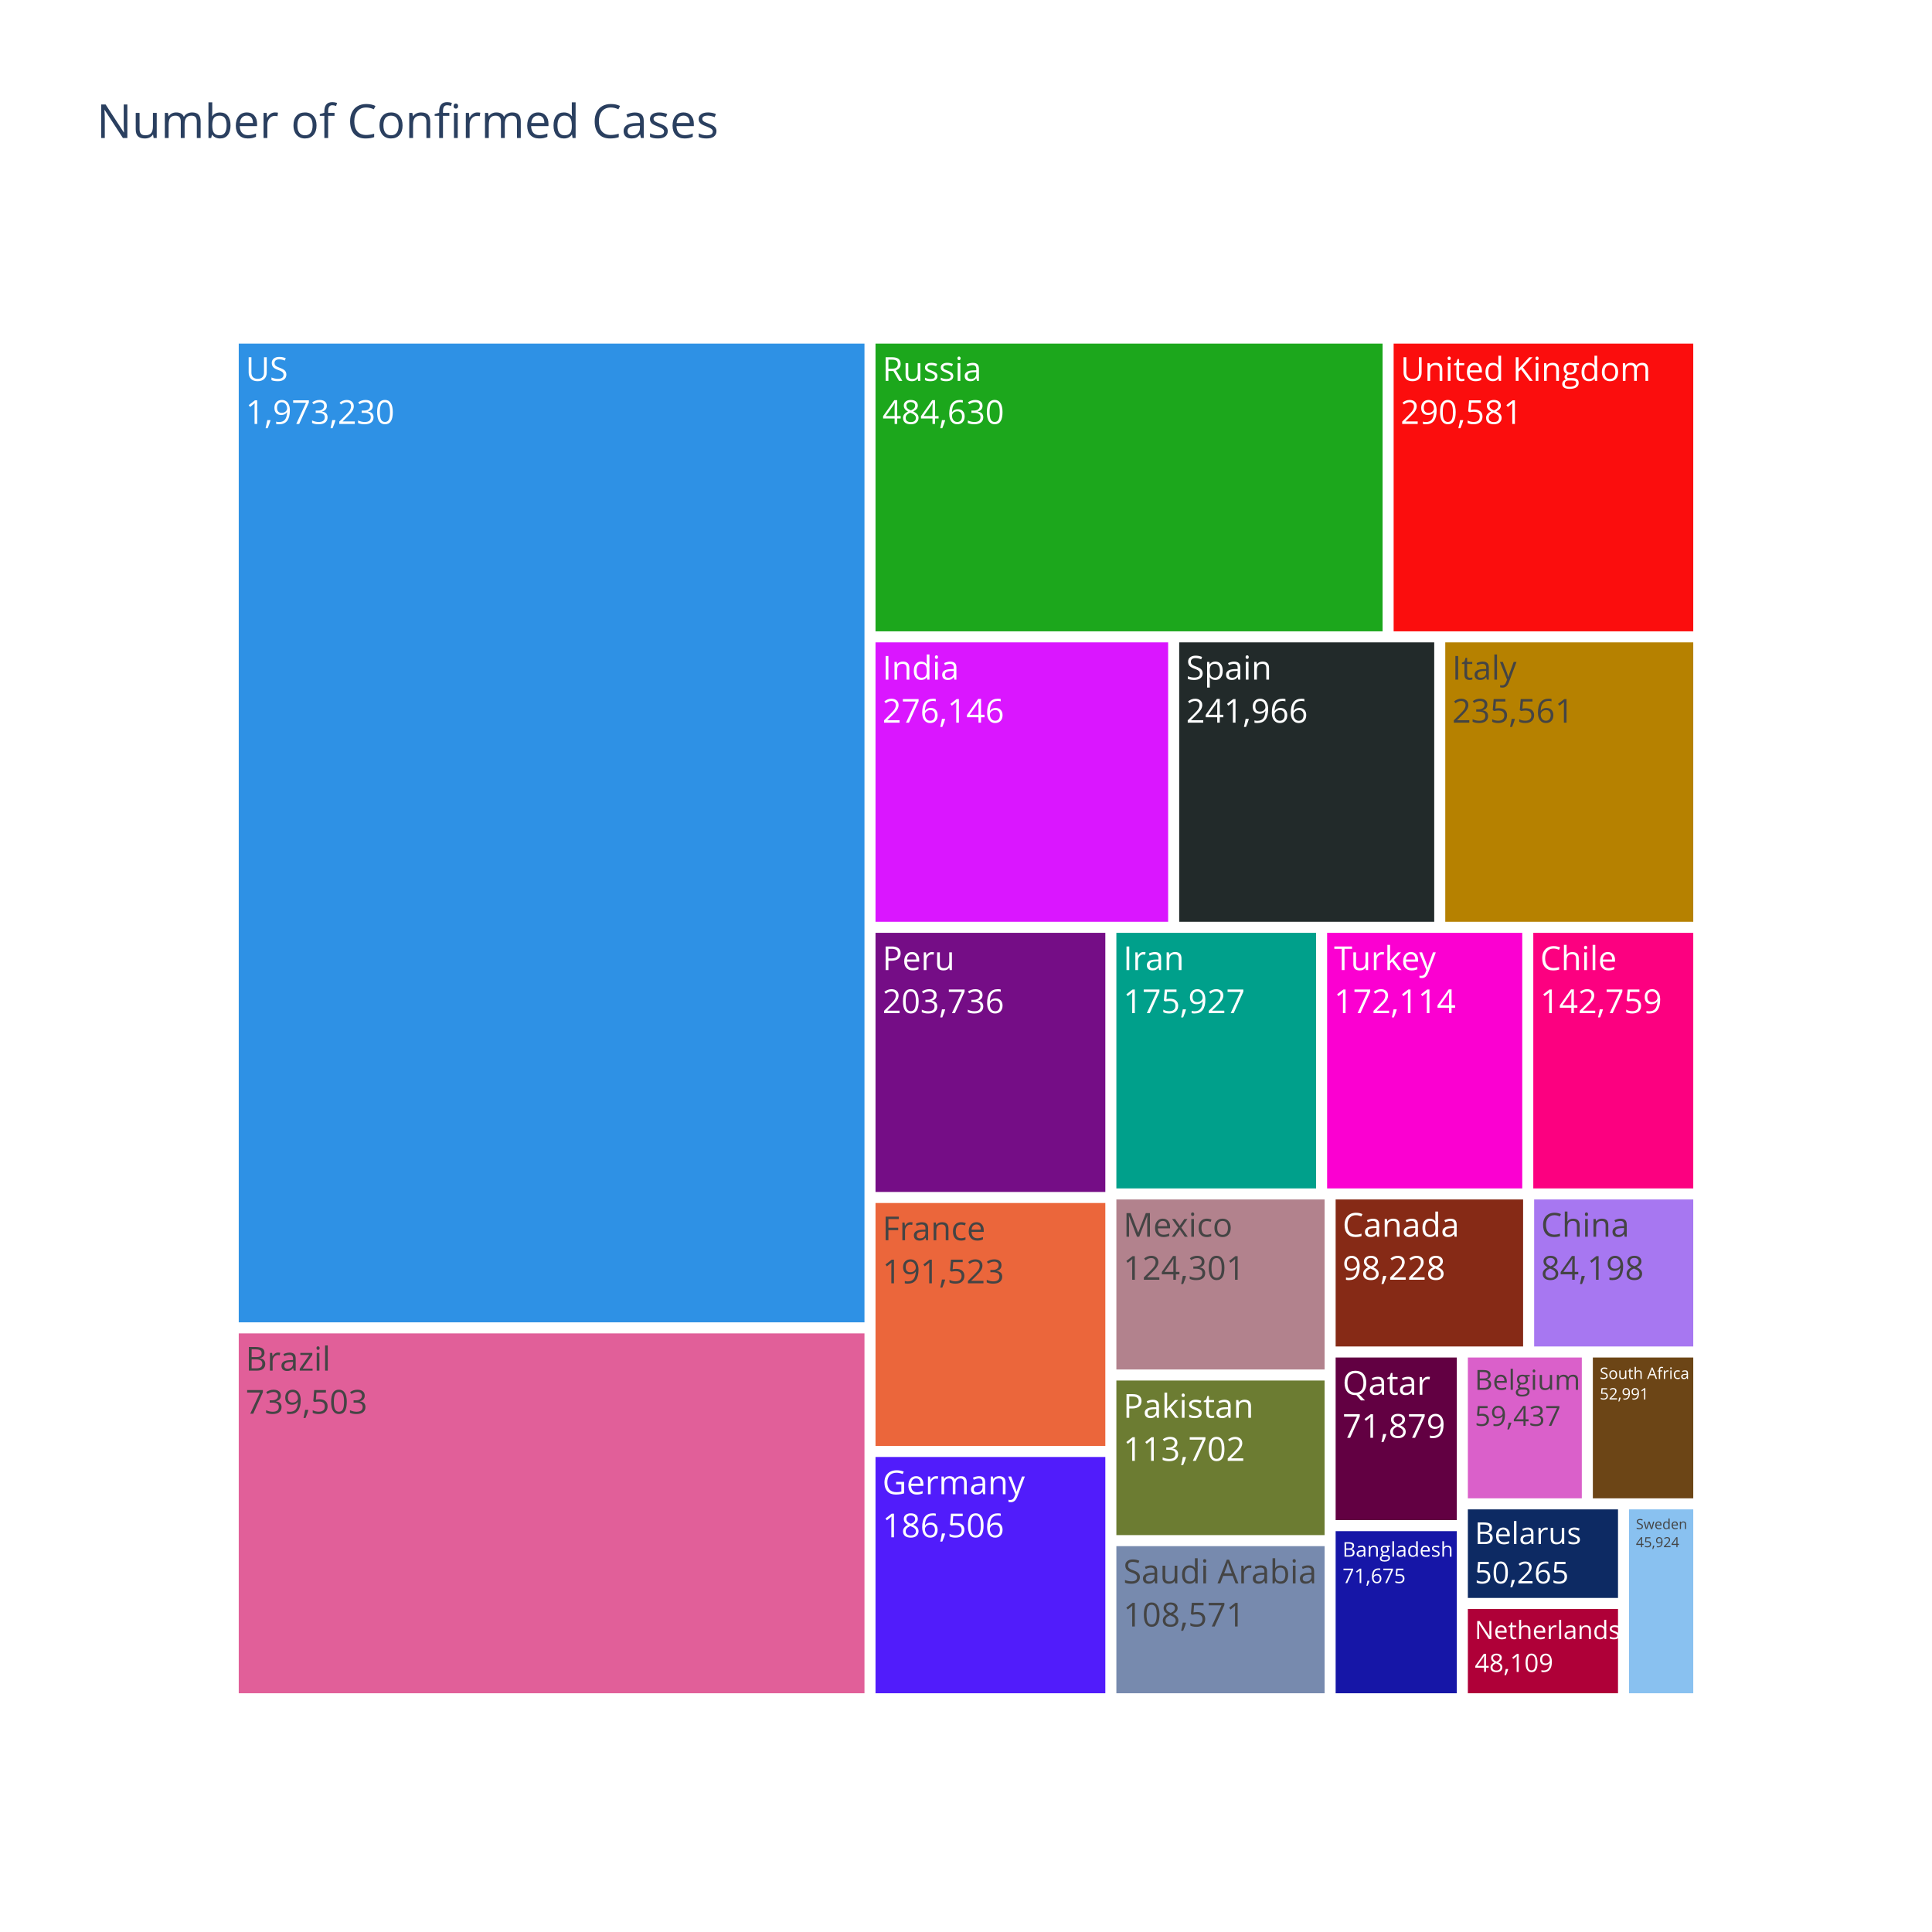
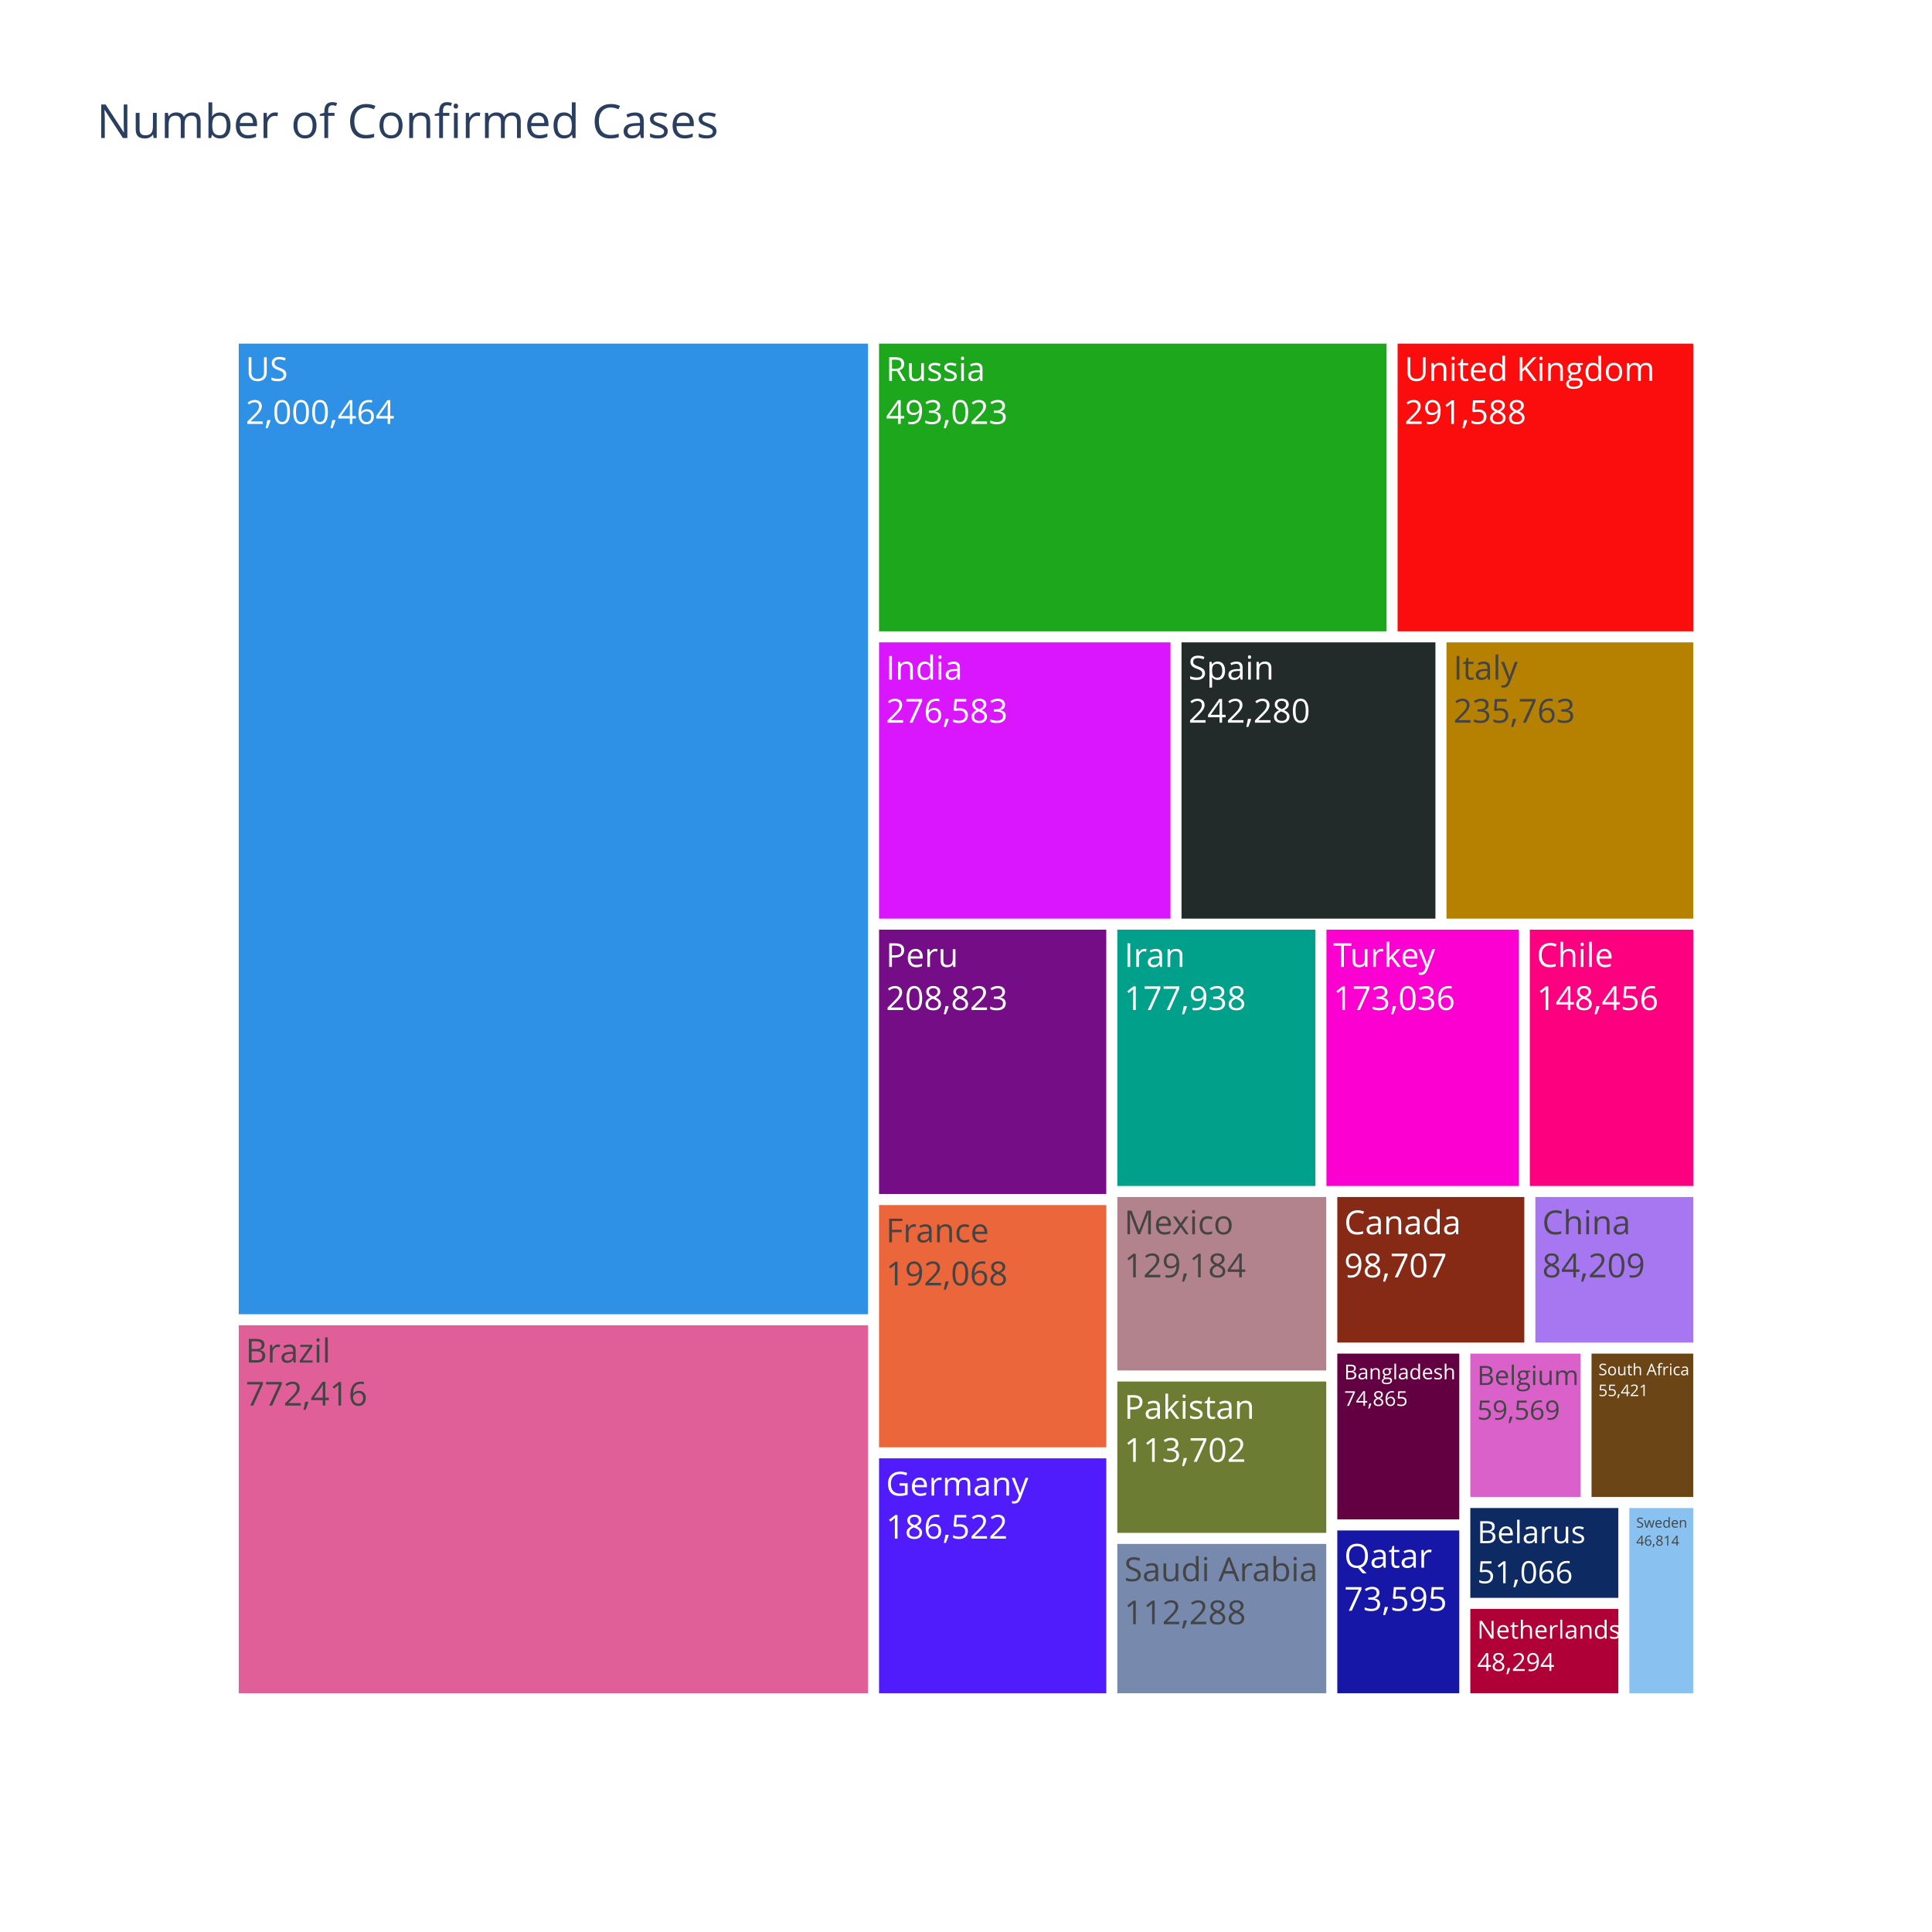
<svg xmlns="http://www.w3.org/2000/svg" class="main-svg" width="700" height="700" style="" viewBox="0 0 700 700">
  <rect x="0" y="0" width="700" height="700" style="fill: rgb(255, 255, 255); fill-opacity: 1;" />
-   <defs id="defs-eda459">
+   <defs id="defs-0e0b2b">
    <g class="clips" />
    <g class="gradients" />
  </defs>
  <g class="bglayer" />
  <g class="layer-below">
    <g class="imagelayer" />
    <g class="shapelayer" />
  </g>
  <g class="cartesianlayer" />
  <g class="polarlayer" />
  <g class="ternarylayer" />
  <g class="geolayer" />
  <g class="funnelarealayer" />
  <g class="pielayer" />
  <g class="treemaplayer">
    <g class="trace treemap" style="opacity: 1;">
      <g class="slice cursor-pointer">
        <path class="surface" d="M80,100L620,100L620,620L80,620Z" style="pointer-events: all; stroke-width: 0; fill: rgb(0, 0, 0); fill-opacity: 0; stroke: rgb(0, 0, 0); stroke-opacity: 0; opacity: 0;" />
        <g class="slicetext">
          <text data-notex="1" class="slicetext" text-anchor="start" x="0" y="0" style="font-family: 'Open Sans', verdana, arial, sans-serif; font-size: 12px; fill: rgb(42, 63, 95); fill-opacity: 1; white-space: pre;" transform="translate(86,114)"> </text>
        </g>
      </g>
      <g class="slice cursor-pointer">
-         <path class="surface" d="M86,124L313.715,124L313.715,479.606L86,479.606Z" style="pointer-events: all; stroke-width: 1; fill: rgb(46, 145, 229); fill-opacity: 1; stroke: rgb(255, 255, 255); stroke-opacity: 1; opacity: 1;" />
+         <path class="surface" d="M86,124L314.995,124L314.995,476.669L86,476.669Z" style="pointer-events: all; stroke-width: 1; fill: rgb(46, 145, 229); fill-opacity: 1; stroke: rgb(255, 255, 255); stroke-opacity: 1; opacity: 1;" />
        <g class="slicetext">
          <text data-notex="1" class="slicetext" text-anchor="start" x="0" y="0" style="font-family: 'Open Sans', verdana, arial, sans-serif; font-size: 12px; fill: rgb(255, 255, 255); fill-opacity: 1; white-space: pre;" transform="translate(89,138)">
            <tspan class="line" dy="0em" x="0" y="0">US</tspan>
-             <tspan class="line" dy="1.3em" x="0" y="0">1,973,230</tspan>
-           </text>
-         </g>
-       </g>
-       <g class="slice cursor-pointer">
-         <path class="surface" d="M86,482.606L313.715,482.606L313.715,614L86,614Z" style="pointer-events: all; stroke-width: 1; fill: rgb(225, 95, 153); fill-opacity: 1; stroke: rgb(255, 255, 255); stroke-opacity: 1; opacity: 1;" />
-         <g class="slicetext">
-           <text data-notex="1" class="slicetext" text-anchor="start" x="0" y="0" style="font-family: 'Open Sans', verdana, arial, sans-serif; font-size: 12px; fill: rgb(68, 68, 68); fill-opacity: 1; white-space: pre;" transform="translate(89,496.606)">
+             <tspan class="line" dy="1.3em" x="0" y="0">2,000,464</tspan>
+           </text>
+         </g>
+       </g>
+       <g class="slice cursor-pointer">
+         <path class="surface" d="M86,479.669L314.995,479.669L314.995,614L86,614Z" style="pointer-events: all; stroke-width: 1; fill: rgb(225, 95, 153); fill-opacity: 1; stroke: rgb(255, 255, 255); stroke-opacity: 1; opacity: 1;" />
+         <g class="slicetext">
+           <text data-notex="1" class="slicetext" text-anchor="start" x="0" y="0" style="font-family: 'Open Sans', verdana, arial, sans-serif; font-size: 12px; fill: rgb(68, 68, 68); fill-opacity: 1; white-space: pre;" transform="translate(89,493.6695)">
            <tspan class="line" dy="0em" x="0" y="0">Brazil</tspan>
-             <tspan class="line" dy="1.3em" x="0" y="0">739,503</tspan>
-           </text>
-         </g>
-       </g>
-       <g class="slice cursor-pointer">
-         <path class="surface" d="M316.715,124L501.441,124L501.441,229.244L316.715,229.244Z" style="pointer-events: all; stroke-width: 1; fill: rgb(28, 167, 28); fill-opacity: 1; stroke: rgb(255, 255, 255); stroke-opacity: 1; opacity: 1;" />
-         <g class="slicetext">
-           <text data-notex="1" class="slicetext" text-anchor="start" x="0" y="0" style="font-family: 'Open Sans', verdana, arial, sans-serif; font-size: 12px; fill: rgb(255, 255, 255); fill-opacity: 1; white-space: pre;" transform="translate(319.7151,138)">
+             <tspan class="line" dy="1.3em" x="0" y="0">772,416</tspan>
+           </text>
+         </g>
+       </g>
+       <g class="slice cursor-pointer">
+         <path class="surface" d="M317.995,124L502.88,124L502.88,229.236L317.995,229.236Z" style="pointer-events: all; stroke-width: 1; fill: rgb(28, 167, 28); fill-opacity: 1; stroke: rgb(255, 255, 255); stroke-opacity: 1; opacity: 1;" />
+         <g class="slicetext">
+           <text data-notex="1" class="slicetext" text-anchor="start" x="0" y="0" style="font-family: 'Open Sans', verdana, arial, sans-serif; font-size: 12px; fill: rgb(255, 255, 255); fill-opacity: 1; white-space: pre;" transform="translate(320.9954,138)">
            <tspan class="line" dy="0em" x="0" y="0">Russia</tspan>
-             <tspan class="line" dy="1.3em" x="0" y="0">484,630</tspan>
-           </text>
-         </g>
-       </g>
-       <g class="slice cursor-pointer">
-         <path class="surface" d="M504.441,124L614,124L614,229.244L504.441,229.244Z" style="pointer-events: all; stroke-width: 1; fill: rgb(251, 13, 13); fill-opacity: 1; stroke: rgb(255, 255, 255); stroke-opacity: 1; opacity: 1;" />
-         <g class="slicetext">
-           <text data-notex="1" class="slicetext" text-anchor="start" x="0" y="0" style="font-family: 'Open Sans', verdana, arial, sans-serif; font-size: 12px; fill: rgb(255, 255, 255); fill-opacity: 1; white-space: pre;" transform="translate(507.4409,138)">
+             <tspan class="line" dy="1.3em" x="0" y="0">493,023</tspan>
+           </text>
+         </g>
+       </g>
+       <g class="slice cursor-pointer">
+         <path class="surface" d="M505.88,124L614,124L614,229.236L505.88,229.236Z" style="pointer-events: all; stroke-width: 1; fill: rgb(251, 13, 13); fill-opacity: 1; stroke: rgb(255, 255, 255); stroke-opacity: 1; opacity: 1;" />
+         <g class="slicetext">
+           <text data-notex="1" class="slicetext" text-anchor="start" x="0" y="0" style="font-family: 'Open Sans', verdana, arial, sans-serif; font-size: 12px; fill: rgb(255, 255, 255); fill-opacity: 1; white-space: pre;" transform="translate(508.8798,138)">
            <tspan class="line" dy="0em" x="0" y="0">United Kingdom</tspan>
-             <tspan class="line" dy="1.3em" x="0" y="0">290,581</tspan>
-           </text>
-         </g>
-       </g>
-       <g class="slice cursor-pointer">
-         <path class="surface" d="M316.715,232.244L423.74,232.244L423.74,334.48L316.715,334.48Z" style="pointer-events: all; stroke-width: 1; fill: rgb(218, 22, 255); fill-opacity: 1; stroke: rgb(255, 255, 255); stroke-opacity: 1; opacity: 1;" />
-         <g class="slicetext">
-           <text data-notex="1" class="slicetext" text-anchor="start" x="0" y="0" style="font-family: 'Open Sans', verdana, arial, sans-serif; font-size: 12px; fill: rgb(255, 255, 255); fill-opacity: 1; white-space: pre;" transform="translate(319.7151,246.2437)">
+             <tspan class="line" dy="1.3em" x="0" y="0">291,588</tspan>
+           </text>
+         </g>
+       </g>
+       <g class="slice cursor-pointer">
+         <path class="surface" d="M317.995,232.236L424.586,232.236L424.586,333.336L317.995,333.336Z" style="pointer-events: all; stroke-width: 1; fill: rgb(218, 22, 255); fill-opacity: 1; stroke: rgb(255, 255, 255); stroke-opacity: 1; opacity: 1;" />
+         <g class="slicetext">
+           <text data-notex="1" class="slicetext" text-anchor="start" x="0" y="0" style="font-family: 'Open Sans', verdana, arial, sans-serif; font-size: 12px; fill: rgb(255, 255, 255); fill-opacity: 1; white-space: pre;" transform="translate(320.9954,246.236)">
            <tspan class="line" dy="0em" x="0" y="0">India</tspan>
-             <tspan class="line" dy="1.3em" x="0" y="0">276,146</tspan>
-           </text>
-         </g>
-       </g>
-       <g class="slice cursor-pointer">
-         <path class="surface" d="M426.74,232.244L520.146,232.244L520.146,334.48L426.74,334.48Z" style="pointer-events: all; stroke-width: 1; fill: rgb(34, 42, 42); fill-opacity: 1; stroke: rgb(255, 255, 255); stroke-opacity: 1; opacity: 1;" />
-         <g class="slicetext">
-           <text data-notex="1" class="slicetext" text-anchor="start" x="0" y="0" style="font-family: 'Open Sans', verdana, arial, sans-serif; font-size: 12px; fill: rgb(255, 255, 255); fill-opacity: 1; white-space: pre;" transform="translate(429.7396,246.2437)">
+             <tspan class="line" dy="1.3em" x="0" y="0">276,583</tspan>
+           </text>
+         </g>
+       </g>
+       <g class="slice cursor-pointer">
+         <path class="surface" d="M427.586,232.236L520.584,232.236L520.584,333.336L427.586,333.336Z" style="pointer-events: all; stroke-width: 1; fill: rgb(34, 42, 42); fill-opacity: 1; stroke: rgb(255, 255, 255); stroke-opacity: 1; opacity: 1;" />
+         <g class="slicetext">
+           <text data-notex="1" class="slicetext" text-anchor="start" x="0" y="0" style="font-family: 'Open Sans', verdana, arial, sans-serif; font-size: 12px; fill: rgb(255, 255, 255); fill-opacity: 1; white-space: pre;" transform="translate(430.5856,246.236)">
            <tspan class="line" dy="0em" x="0" y="0">Spain</tspan>
-             <tspan class="line" dy="1.3em" x="0" y="0">241,966</tspan>
-           </text>
-         </g>
-       </g>
-       <g class="slice cursor-pointer">
-         <path class="surface" d="M523.146,232.244L614,232.244L614,334.48L523.146,334.48Z" style="pointer-events: all; stroke-width: 1; fill: rgb(182, 129, 0); fill-opacity: 1; stroke: rgb(255, 255, 255); stroke-opacity: 1; opacity: 1;" />
-         <g class="slicetext">
-           <text data-notex="1" class="slicetext" text-anchor="start" x="0" y="0" style="font-family: 'Open Sans', verdana, arial, sans-serif; font-size: 12px; fill: rgb(68, 68, 68); fill-opacity: 1; white-space: pre;" transform="translate(526.1458,246.2437)">
+             <tspan class="line" dy="1.3em" x="0" y="0">242,280</tspan>
+           </text>
+         </g>
+       </g>
+       <g class="slice cursor-pointer">
+         <path class="surface" d="M523.584,232.236L614,232.236L614,333.336L523.584,333.336Z" style="pointer-events: all; stroke-width: 1; fill: rgb(182, 129, 0); fill-opacity: 1; stroke: rgb(255, 255, 255); stroke-opacity: 1; opacity: 1;" />
+         <g class="slicetext">
+           <text data-notex="1" class="slicetext" text-anchor="start" x="0" y="0" style="font-family: 'Open Sans', verdana, arial, sans-serif; font-size: 12px; fill: rgb(68, 68, 68); fill-opacity: 1; white-space: pre;" transform="translate(526.5839,246.236)">
            <tspan class="line" dy="0em" x="0" y="0">Italy</tspan>
-             <tspan class="line" dy="1.3em" x="0" y="0">235,561</tspan>
-           </text>
-         </g>
-       </g>
-       <g class="slice cursor-pointer">
-         <path class="surface" d="M316.715,337.48L400.982,337.48L400.982,432.369L316.715,432.369Z" style="pointer-events: all; stroke-width: 1; fill: rgb(117, 13, 134); fill-opacity: 1; stroke: rgb(255, 255, 255); stroke-opacity: 1; opacity: 1;" />
-         <g class="slicetext">
-           <text data-notex="1" class="slicetext" text-anchor="start" x="0" y="0" style="font-family: 'Open Sans', verdana, arial, sans-serif; font-size: 12px; fill: rgb(255, 255, 255); fill-opacity: 1; white-space: pre;" transform="translate(319.7151,351.4799)">
+             <tspan class="line" dy="1.3em" x="0" y="0">235,763</tspan>
+           </text>
+         </g>
+       </g>
+       <g class="slice cursor-pointer">
+         <path class="surface" d="M317.995,336.336L401.323,336.336L401.323,433.111L317.995,433.111Z" style="pointer-events: all; stroke-width: 1; fill: rgb(117, 13, 134); fill-opacity: 1; stroke: rgb(255, 255, 255); stroke-opacity: 1; opacity: 1;" />
+         <g class="slicetext">
+           <text data-notex="1" class="slicetext" text-anchor="start" x="0" y="0" style="font-family: 'Open Sans', verdana, arial, sans-serif; font-size: 12px; fill: rgb(255, 255, 255); fill-opacity: 1; white-space: pre;" transform="translate(320.9954,350.3356)">
            <tspan class="line" dy="0em" x="0" y="0">Peru</tspan>
-             <tspan class="line" dy="1.3em" x="0" y="0">203,736</tspan>
-           </text>
-         </g>
-       </g>
-       <g class="slice cursor-pointer">
-         <path class="surface" d="M316.715,435.369L400.982,435.369L400.982,524.39L316.715,524.39Z" style="pointer-events: all; stroke-width: 1; fill: rgb(235, 102, 59); fill-opacity: 1; stroke: rgb(255, 255, 255); stroke-opacity: 1; opacity: 1;" />
-         <g class="slicetext">
-           <text data-notex="1" class="slicetext" text-anchor="start" x="0" y="0" style="font-family: 'Open Sans', verdana, arial, sans-serif; font-size: 12px; fill: rgb(68, 68, 68); fill-opacity: 1; white-space: pre;" transform="translate(319.7151,449.3688)">
+             <tspan class="line" dy="1.3em" x="0" y="0">208,823</tspan>
+           </text>
+         </g>
+       </g>
+       <g class="slice cursor-pointer">
+         <path class="surface" d="M317.995,436.111L401.323,436.111L401.323,524.88L317.995,524.88Z" style="pointer-events: all; stroke-width: 1; fill: rgb(235, 102, 59); fill-opacity: 1; stroke: rgb(255, 255, 255); stroke-opacity: 1; opacity: 1;" />
+         <g class="slicetext">
+           <text data-notex="1" class="slicetext" text-anchor="start" x="0" y="0" style="font-family: 'Open Sans', verdana, arial, sans-serif; font-size: 12px; fill: rgb(68, 68, 68); fill-opacity: 1; white-space: pre;" transform="translate(320.9954,450.1107)">
            <tspan class="line" dy="0em" x="0" y="0">France</tspan>
-             <tspan class="line" dy="1.3em" x="0" y="0">191,523</tspan>
-           </text>
-         </g>
-       </g>
-       <g class="slice cursor-pointer">
-         <path class="surface" d="M316.715,527.39L400.982,527.39L400.982,614L316.715,614Z" style="pointer-events: all; stroke-width: 1; fill: rgb(81, 28, 251); fill-opacity: 1; stroke: rgb(255, 255, 255); stroke-opacity: 1; opacity: 1;" />
-         <g class="slicetext">
-           <text data-notex="1" class="slicetext" text-anchor="start" x="0" y="0" style="font-family: 'Open Sans', verdana, arial, sans-serif; font-size: 12px; fill: rgb(255, 255, 255); fill-opacity: 1; white-space: pre;" transform="translate(319.7151,541.3896)">
+             <tspan class="line" dy="1.3em" x="0" y="0">192,068</tspan>
+           </text>
+         </g>
+       </g>
+       <g class="slice cursor-pointer">
+         <path class="surface" d="M317.995,527.88L401.323,527.88L401.323,614L317.995,614Z" style="pointer-events: all; stroke-width: 1; fill: rgb(81, 28, 251); fill-opacity: 1; stroke: rgb(255, 255, 255); stroke-opacity: 1; opacity: 1;" />
+         <g class="slicetext">
+           <text data-notex="1" class="slicetext" text-anchor="start" x="0" y="0" style="font-family: 'Open Sans', verdana, arial, sans-serif; font-size: 12px; fill: rgb(255, 255, 255); fill-opacity: 1; white-space: pre;" transform="translate(320.9954,541.8803)">
            <tspan class="line" dy="0em" x="0" y="0">Germany</tspan>
-             <tspan class="line" dy="1.3em" x="0" y="0">186,506</tspan>
-           </text>
-         </g>
-       </g>
-       <g class="slice cursor-pointer">
-         <path class="surface" d="M403.982,337.48L477.338,337.48L477.338,431.086L403.982,431.086Z" style="pointer-events: all; stroke-width: 1; fill: rgb(0, 160, 139); fill-opacity: 1; stroke: rgb(255, 255, 255); stroke-opacity: 1; opacity: 1;" />
-         <g class="slicetext">
-           <text data-notex="1" class="slicetext" text-anchor="start" x="0" y="0" style="font-family: 'Open Sans', verdana, arial, sans-serif; font-size: 12px; fill: rgb(255, 255, 255); fill-opacity: 1; white-space: pre;" transform="translate(406.9822,351.4799)">
+             <tspan class="line" dy="1.3em" x="0" y="0">186,522</tspan>
+           </text>
+         </g>
+       </g>
+       <g class="slice cursor-pointer">
+         <path class="surface" d="M404.323,336.336L477.096,336.336L477.096,430.197L404.323,430.197Z" style="pointer-events: all; stroke-width: 1; fill: rgb(0, 160, 139); fill-opacity: 1; stroke: rgb(255, 255, 255); stroke-opacity: 1; opacity: 1;" />
+         <g class="slicetext">
+           <text data-notex="1" class="slicetext" text-anchor="start" x="0" y="0" style="font-family: 'Open Sans', verdana, arial, sans-serif; font-size: 12px; fill: rgb(255, 255, 255); fill-opacity: 1; white-space: pre;" transform="translate(407.3234,350.3356)">
            <tspan class="line" dy="0em" x="0" y="0">Iran</tspan>
-             <tspan class="line" dy="1.3em" x="0" y="0">175,927</tspan>
-           </text>
-         </g>
-       </g>
-       <g class="slice cursor-pointer">
-         <path class="surface" d="M480.338,337.48L552.04,337.48L552.04,431.086L480.338,431.086Z" style="pointer-events: all; stroke-width: 1; fill: rgb(251, 0, 209); fill-opacity: 1; stroke: rgb(255, 255, 255); stroke-opacity: 1; opacity: 1;" />
-         <g class="slicetext">
-           <text data-notex="1" class="slicetext" text-anchor="start" x="0" y="0" style="font-family: 'Open Sans', verdana, arial, sans-serif; font-size: 12px; fill: rgb(255, 255, 255); fill-opacity: 1; white-space: pre;" transform="translate(483.3383,351.4799)">
+             <tspan class="line" dy="1.3em" x="0" y="0">177,938</tspan>
+           </text>
+         </g>
+       </g>
+       <g class="slice cursor-pointer">
+         <path class="surface" d="M480.096,336.336L550.782,336.336L550.782,430.197L480.096,430.197Z" style="pointer-events: all; stroke-width: 1; fill: rgb(251, 0, 209); fill-opacity: 1; stroke: rgb(255, 255, 255); stroke-opacity: 1; opacity: 1;" />
+         <g class="slicetext">
+           <text data-notex="1" class="slicetext" text-anchor="start" x="0" y="0" style="font-family: 'Open Sans', verdana, arial, sans-serif; font-size: 12px; fill: rgb(255, 255, 255); fill-opacity: 1; white-space: pre;" transform="translate(483.0963,350.3356)">
            <tspan class="line" dy="0em" x="0" y="0">Turkey</tspan>
-             <tspan class="line" dy="1.3em" x="0" y="0">172,114</tspan>
-           </text>
-         </g>
-       </g>
-       <g class="slice cursor-pointer">
-         <path class="surface" d="M555.04,337.48L614,337.48L614,431.086L555.04,431.086Z" style="pointer-events: all; stroke-width: 1; fill: rgb(252, 0, 128); fill-opacity: 1; stroke: rgb(255, 255, 255); stroke-opacity: 1; opacity: 1;" />
-         <g class="slicetext">
-           <text data-notex="1" class="slicetext" text-anchor="start" x="0" y="0" style="font-family: 'Open Sans', verdana, arial, sans-serif; font-size: 12px; fill: rgb(255, 255, 255); fill-opacity: 1; white-space: pre;" transform="translate(558.0395,351.4799)">
+             <tspan class="line" dy="1.3em" x="0" y="0">173,036</tspan>
+           </text>
+         </g>
+       </g>
+       <g class="slice cursor-pointer">
+         <path class="surface" d="M553.782,336.336L614,336.336L614,430.197L553.782,430.197Z" style="pointer-events: all; stroke-width: 1; fill: rgb(252, 0, 128); fill-opacity: 1; stroke: rgb(255, 255, 255); stroke-opacity: 1; opacity: 1;" />
+         <g class="slicetext">
+           <text data-notex="1" class="slicetext" text-anchor="start" x="0" y="0" style="font-family: 'Open Sans', verdana, arial, sans-serif; font-size: 12px; fill: rgb(255, 255, 255); fill-opacity: 1; white-space: pre;" transform="translate(556.7817,350.3356)">
            <tspan class="line" dy="0em" x="0" y="0">Chile</tspan>
-             <tspan class="line" dy="1.3em" x="0" y="0">142,759</tspan>
-           </text>
-         </g>
-       </g>
-       <g class="slice cursor-pointer">
-         <path class="surface" d="M403.982,434.086L480.427,434.086L480.427,496.689L403.982,496.689Z" style="pointer-events: all; stroke-width: 1; fill: rgb(178, 130, 141); fill-opacity: 1; stroke: rgb(255, 255, 255); stroke-opacity: 1; opacity: 1;" />
-         <g class="slicetext">
-           <text data-notex="1" class="slicetext" text-anchor="start" x="0" y="0" style="font-family: 'Open Sans', verdana, arial, sans-serif; font-size: 12px; fill: rgb(68, 68, 68); fill-opacity: 1; white-space: pre;" transform="translate(406.9822,448.0861)">
+             <tspan class="line" dy="1.3em" x="0" y="0">148,456</tspan>
+           </text>
+         </g>
+       </g>
+       <g class="slice cursor-pointer">
+         <path class="surface" d="M404.323,433.197L481.028,433.197L481.028,497.05L404.323,497.05Z" style="pointer-events: all; stroke-width: 1; fill: rgb(178, 130, 141); fill-opacity: 1; stroke: rgb(255, 255, 255); stroke-opacity: 1; opacity: 1;" />
+         <g class="slicetext">
+           <text data-notex="1" class="slicetext" text-anchor="start" x="0" y="0" style="font-family: 'Open Sans', verdana, arial, sans-serif; font-size: 12px; fill: rgb(68, 68, 68); fill-opacity: 1; white-space: pre;" transform="translate(407.3234,447.1969)">
            <tspan class="line" dy="0em" x="0" y="0">Mexico</tspan>
-             <tspan class="line" dy="1.3em" x="0" y="0">124,301</tspan>
-           </text>
-         </g>
-       </g>
-       <g class="slice cursor-pointer">
-         <path class="surface" d="M403.982,499.689L480.427,499.689L480.427,556.699L403.982,556.699Z" style="pointer-events: all; stroke-width: 1; fill: rgb(108, 124, 50); fill-opacity: 1; stroke: rgb(255, 255, 255); stroke-opacity: 1; opacity: 1;" />
-         <g class="slicetext">
-           <text data-notex="1" class="slicetext" text-anchor="start" x="0" y="0" style="font-family: 'Open Sans', verdana, arial, sans-serif; font-size: 12px; fill: rgb(255, 255, 255); fill-opacity: 1; white-space: pre;" transform="translate(406.9822,513.6893)">
+             <tspan class="line" dy="1.3em" x="0" y="0">129,184</tspan>
+           </text>
+         </g>
+       </g>
+       <g class="slice cursor-pointer">
+         <path class="surface" d="M404.323,500.05L481.028,500.05L481.028,555.891L404.323,555.891Z" style="pointer-events: all; stroke-width: 1; fill: rgb(108, 124, 50); fill-opacity: 1; stroke: rgb(255, 255, 255); stroke-opacity: 1; opacity: 1;" />
+         <g class="slicetext">
+           <text data-notex="1" class="slicetext" text-anchor="start" x="0" y="0" style="font-family: 'Open Sans', verdana, arial, sans-serif; font-size: 12px; fill: rgb(255, 255, 255); fill-opacity: 1; white-space: pre;" transform="translate(407.3234,514.0498)">
            <tspan class="line" dy="0em" x="0" y="0">Pakistan</tspan>
            <tspan class="line" dy="1.3em" x="0" y="0">113,702</tspan>
          </text>
        </g>
      </g>
      <g class="slice cursor-pointer">
-         <path class="surface" d="M403.982,559.699L480.427,559.699L480.427,614L403.982,614Z" style="pointer-events: all; stroke-width: 1; fill: rgb(119, 138, 174); fill-opacity: 1; stroke: rgb(255, 255, 255); stroke-opacity: 1; opacity: 1;" />
-         <g class="slicetext">
-           <text data-notex="1" class="slicetext" text-anchor="start" x="0" y="0" style="font-family: 'Open Sans', verdana, arial, sans-serif; font-size: 12px; fill: rgb(68, 68, 68); fill-opacity: 1; white-space: pre;" transform="translate(406.9822,573.6987)">
+         <path class="surface" d="M404.323,558.891L481.028,558.891L481.028,614L404.323,614Z" style="pointer-events: all; stroke-width: 1; fill: rgb(119, 138, 174); fill-opacity: 1; stroke: rgb(255, 255, 255); stroke-opacity: 1; opacity: 1;" />
+         <g class="slicetext">
+           <text data-notex="1" class="slicetext" text-anchor="start" x="0" y="0" style="font-family: 'Open Sans', verdana, arial, sans-serif; font-size: 12px; fill: rgb(68, 68, 68); fill-opacity: 1; white-space: pre;" transform="translate(407.3234,572.8908)">
            <tspan class="line" dy="0em" x="0" y="0">Saudi Arabia</tspan>
-             <tspan class="line" dy="1.3em" x="0" y="0">108,571</tspan>
-           </text>
-         </g>
-       </g>
-       <g class="slice cursor-pointer">
-         <path class="surface" d="M483.427,434.086L552.35,434.086L552.35,488.35L483.427,488.35Z" style="pointer-events: all; stroke-width: 1; fill: rgb(134, 42, 22); fill-opacity: 1; stroke: rgb(255, 255, 255); stroke-opacity: 1; opacity: 1;" />
-         <g class="slicetext">
-           <text data-notex="1" class="slicetext" text-anchor="start" x="0" y="0" style="font-family: 'Open Sans', verdana, arial, sans-serif; font-size: 12px; fill: rgb(255, 255, 255); fill-opacity: 1; white-space: pre;" transform="translate(486.427,448.0861)">
+             <tspan class="line" dy="1.3em" x="0" y="0">112,288</tspan>
+           </text>
+         </g>
+       </g>
+       <g class="slice cursor-pointer">
+         <path class="surface" d="M484.028,433.197L552.784,433.197L552.784,486.937L484.028,486.937Z" style="pointer-events: all; stroke-width: 1; fill: rgb(134, 42, 22); fill-opacity: 1; stroke: rgb(255, 255, 255); stroke-opacity: 1; opacity: 1;" />
+         <g class="slicetext">
+           <text data-notex="1" class="slicetext" text-anchor="start" x="0" y="0" style="font-family: 'Open Sans', verdana, arial, sans-serif; font-size: 12px; fill: rgb(255, 255, 255); fill-opacity: 1; white-space: pre;" transform="translate(487.028,447.1969)">
            <tspan class="line" dy="0em" x="0" y="0">Canada</tspan>
-             <tspan class="line" dy="1.3em" x="0" y="0">98,228</tspan>
-           </text>
-         </g>
-       </g>
-       <g class="slice cursor-pointer">
-         <path class="surface" d="M555.35,434.086L614,434.086L614,488.35L555.35,488.35Z" style="pointer-events: all; stroke-width: 1; fill: rgb(167, 119, 241); fill-opacity: 1; stroke: rgb(255, 255, 255); stroke-opacity: 1; opacity: 1;" />
-         <g class="slicetext">
-           <text data-notex="1" class="slicetext" text-anchor="start" x="0" y="0" style="font-family: 'Open Sans', verdana, arial, sans-serif; font-size: 12px; fill: rgb(68, 68, 68); fill-opacity: 1; white-space: pre;" transform="translate(558.3499,448.0861)">
+             <tspan class="line" dy="1.3em" x="0" y="0">98,707</tspan>
+           </text>
+         </g>
+       </g>
+       <g class="slice cursor-pointer">
+         <path class="surface" d="M555.784,433.197L614,433.197L614,486.937L555.784,486.937Z" style="pointer-events: all; stroke-width: 1; fill: rgb(167, 119, 241); fill-opacity: 1; stroke: rgb(255, 255, 255); stroke-opacity: 1; opacity: 1;" />
+         <g class="slicetext">
+           <text data-notex="1" class="slicetext" text-anchor="start" x="0" y="0" style="font-family: 'Open Sans', verdana, arial, sans-serif; font-size: 12px; fill: rgb(68, 68, 68); fill-opacity: 1; white-space: pre;" transform="translate(558.7837,447.1969)">
            <tspan class="line" dy="0em" x="0" y="0">China</tspan>
-             <tspan class="line" dy="1.3em" x="0" y="0">84,198</tspan>
-           </text>
-         </g>
-       </g>
-       <g class="slice cursor-pointer">
-         <path class="surface" d="M483.427,491.35L528.331,491.35L528.331,551.264L483.427,551.264Z" style="pointer-events: all; stroke-width: 1; fill: rgb(98, 0, 66); fill-opacity: 1; stroke: rgb(255, 255, 255); stroke-opacity: 1; opacity: 1;" />
-         <g class="slicetext">
-           <text data-notex="1" class="slicetext" text-anchor="start" x="0" y="0" style="font-family: 'Open Sans', verdana, arial, sans-serif; font-size: 12px; fill: rgb(255, 255, 255); fill-opacity: 1; white-space: pre;" transform="translate(486.427,505.3504)">
+             <tspan class="line" dy="1.3em" x="0" y="0">84,209</tspan>
+           </text>
+         </g>
+       </g>
+       <g class="slice cursor-pointer">
+         <path class="surface" d="M484.028,489.937L529.221,489.937L529.221,551.012L484.028,551.012Z" style="pointer-events: all; stroke-width: 1; fill: rgb(98, 0, 66); fill-opacity: 1; stroke: rgb(255, 255, 255); stroke-opacity: 1; opacity: 1;" />
+         <g class="slicetext">
+           <text data-notex="1" class="slicetext" text-anchor="start" x="0" y="0" style="font-family: 'Open Sans', verdana, arial, sans-serif; font-size: 12px; fill: rgb(255, 255, 255); fill-opacity: 1; white-space: pre;" transform="translate(487.028,499.7376)scale(0.6182779)">
+             <tspan class="line" dy="0em" x="0" y="0">Bangladesh</tspan>
+             <tspan class="line" dy="1.3em" x="0" y="0">74,865</tspan>
+           </text>
+         </g>
+       </g>
+       <g class="slice cursor-pointer">
+         <path class="surface" d="M484.028,554.012L529.221,554.012L529.221,614L484.028,614Z" style="pointer-events: all; stroke-width: 1; fill: rgb(22, 22, 167); fill-opacity: 1; stroke: rgb(255, 255, 255); stroke-opacity: 1; opacity: 1;" />
+         <g class="slicetext">
+           <text data-notex="1" class="slicetext" text-anchor="start" x="0" y="0" style="font-family: 'Open Sans', verdana, arial, sans-serif; font-size: 12px; fill: rgb(255, 255, 255); fill-opacity: 1; white-space: pre;" transform="translate(487.028,568.0118)">
            <tspan class="line" dy="0em" x="0" y="0">Qatar</tspan>
-             <tspan class="line" dy="1.3em" x="0" y="0">71,879</tspan>
-           </text>
-         </g>
-       </g>
-       <g class="slice cursor-pointer">
-         <path class="surface" d="M483.427,554.264L528.331,554.264L528.331,614L483.427,614Z" style="pointer-events: all; stroke-width: 1; fill: rgb(22, 22, 167); fill-opacity: 1; stroke: rgb(255, 255, 255); stroke-opacity: 1; opacity: 1;" />
-         <g class="slicetext">
-           <text data-notex="1" class="slicetext" text-anchor="start" x="0" y="0" style="font-family: 'Open Sans', verdana, arial, sans-serif; font-size: 12px; fill: rgb(255, 255, 255); fill-opacity: 1; white-space: pre;" transform="translate(486.427,564.0153)scale(0.6137156)">
-             <tspan class="line" dy="0em" x="0" y="0">Bangladesh</tspan>
-             <tspan class="line" dy="1.3em" x="0" y="0">71,675</tspan>
-           </text>
-         </g>
-       </g>
-       <g class="slice cursor-pointer">
-         <path class="surface" d="M531.331,491.35L573.621,491.35L573.621,543.376L531.331,543.376Z" style="pointer-events: all; stroke-width: 1; fill: rgb(218, 96, 202); fill-opacity: 1; stroke: rgb(255, 255, 255); stroke-opacity: 1; opacity: 1;" />
-         <g class="slicetext">
-           <text data-notex="1" class="slicetext" text-anchor="start" x="0" y="0" style="font-family: 'Open Sans', verdana, arial, sans-serif; font-size: 12px; fill: rgb(68, 68, 68); fill-opacity: 1; white-space: pre;" transform="translate(534.3308,503.5571)scale(0.8369699)">
+             <tspan class="line" dy="1.3em" x="0" y="0">73,595</tspan>
+           </text>
+         </g>
+       </g>
+       <g class="slice cursor-pointer">
+         <path class="surface" d="M532.221,489.937L573.14,489.937L573.14,542.882L532.221,542.882Z" style="pointer-events: all; stroke-width: 1; fill: rgb(218, 96, 202); fill-opacity: 1; stroke: rgb(255, 255, 255); stroke-opacity: 1; opacity: 1;" />
+         <g class="slicetext">
+           <text data-notex="1" class="slicetext" text-anchor="start" x="0" y="0" style="font-family: 'Open Sans', verdana, arial, sans-serif; font-size: 12px; fill: rgb(68, 68, 68); fill-opacity: 1; white-space: pre;" transform="translate(535.2211,501.7952)scale(0.8053293)">
            <tspan class="line" dy="0em" x="0" y="0">Belgium</tspan>
-             <tspan class="line" dy="1.3em" x="0" y="0">59,437</tspan>
-           </text>
-         </g>
-       </g>
-       <g class="slice cursor-pointer">
-         <path class="surface" d="M576.621,491.35L614,491.35L614,543.376L576.621,543.376Z" style="pointer-events: all; stroke-width: 1; fill: rgb(108, 69, 22); fill-opacity: 1; stroke: rgb(255, 255, 255); stroke-opacity: 1; opacity: 1;" />
-         <g class="slicetext">
-           <text data-notex="1" class="slicetext" text-anchor="start" x="0" y="0" style="font-family: 'Open Sans', verdana, arial, sans-serif; font-size: 12px; fill: rgb(255, 255, 255); fill-opacity: 1; white-space: pre;" transform="translate(579.6213,499.6038)scale(0.477583)">
+             <tspan class="line" dy="1.3em" x="0" y="0">59,569</tspan>
+           </text>
+         </g>
+       </g>
+       <g class="slice cursor-pointer">
+         <path class="surface" d="M576.14,489.937L614,489.937L614,542.882L576.14,542.882Z" style="pointer-events: all; stroke-width: 1; fill: rgb(108, 69, 22); fill-opacity: 1; stroke: rgb(255, 255, 255); stroke-opacity: 1; opacity: 1;" />
+         <g class="slicetext">
+           <text data-notex="1" class="slicetext" text-anchor="start" x="0" y="0" style="font-family: 'Open Sans', verdana, arial, sans-serif; font-size: 12px; fill: rgb(255, 255, 255); fill-opacity: 1; white-space: pre;" transform="translate(579.1396,498.2706)scale(0.4849141)">
            <tspan class="line" dy="0em" x="0" y="0">South Africa</tspan>
-             <tspan class="line" dy="1.3em" x="0" y="0">52,991</tspan>
-           </text>
-         </g>
-       </g>
-       <g class="slice cursor-pointer">
-         <path class="surface" d="M531.331,546.376L586.735,546.376L586.735,579.462L531.331,579.462Z" style="pointer-events: all; stroke-width: 1; fill: rgb(13, 42, 99); fill-opacity: 1; stroke: rgb(255, 255, 255); stroke-opacity: 1; opacity: 1;" />
-         <g class="slicetext">
-           <text data-notex="1" class="slicetext" text-anchor="start" x="0" y="0" style="font-family: 'Open Sans', verdana, arial, sans-serif; font-size: 12px; fill: rgb(255, 255, 255); fill-opacity: 1; white-space: pre;" transform="translate(534.3308,559.4386)scale(0.9147729)">
+             <tspan class="line" dy="1.3em" x="0" y="0">55,421</tspan>
+           </text>
+         </g>
+       </g>
+       <g class="slice cursor-pointer">
+         <path class="surface" d="M532.221,545.882L586.849,545.882L586.849,579.433L532.221,579.433Z" style="pointer-events: all; stroke-width: 1; fill: rgb(13, 42, 99); fill-opacity: 1; stroke: rgb(255, 255, 255); stroke-opacity: 1; opacity: 1;" />
+         <g class="slicetext">
+           <text data-notex="1" class="slicetext" text-anchor="start" x="0" y="0" style="font-family: 'Open Sans', verdana, arial, sans-serif; font-size: 12px; fill: rgb(255, 255, 255); fill-opacity: 1; white-space: pre;" transform="translate(535.2211,559.1176)scale(0.9304776)">
            <tspan class="line" dy="0em" x="0" y="0">Belarus</tspan>
-             <tspan class="line" dy="1.3em" x="0" y="0">50,265</tspan>
-           </text>
-         </g>
-       </g>
-       <g class="slice cursor-pointer">
-         <path class="surface" d="M531.331,582.462L586.735,582.462L586.735,614L531.331,614Z" style="pointer-events: all; stroke-width: 1; fill: rgb(175, 0, 56); fill-opacity: 1; stroke: rgb(255, 255, 255); stroke-opacity: 1; opacity: 1;" />
-         <g class="slicetext">
-           <text data-notex="1" class="slicetext" text-anchor="start" x="0" y="0" style="font-family: 'Open Sans', verdana, arial, sans-serif; font-size: 12px; fill: rgb(255, 255, 255); fill-opacity: 1; white-space: pre;" transform="translate(534.3308,593.859)scale(0.7633689)">
+             <tspan class="line" dy="1.3em" x="0" y="0">51,066</tspan>
+           </text>
+         </g>
+       </g>
+       <g class="slice cursor-pointer">
+         <path class="surface" d="M532.221,582.433L586.849,582.433L586.849,614L532.221,614Z" style="pointer-events: all; stroke-width: 1; fill: rgb(175, 0, 56); fill-opacity: 1; stroke: rgb(255, 255, 255); stroke-opacity: 1; opacity: 1;" />
+         <g class="slicetext">
+           <text data-notex="1" class="slicetext" text-anchor="start" x="0" y="0" style="font-family: 'Open Sans', verdana, arial, sans-serif; font-size: 12px; fill: rgb(255, 255, 255); fill-opacity: 1; white-space: pre;" transform="translate(535.2211,593.6982)scale(0.7513659)">
            <tspan class="line" dy="0em" x="0" y="0">Netherlands</tspan>
-             <tspan class="line" dy="1.3em" x="0" y="0">48,109</tspan>
-           </text>
-         </g>
-       </g>
-       <g class="slice cursor-pointer">
-         <path class="surface" d="M589.735,546.376L614,546.376L614,614L589.735,614Z" style="pointer-events: all; stroke-width: 1; fill: rgb(137, 193, 240); fill-opacity: 1; stroke: rgb(255, 255, 255); stroke-opacity: 1; opacity: 1;" />
-         <g class="slicetext">
-           <text data-notex="1" class="slicetext" text-anchor="start" x="0" y="0" style="font-family: 'Open Sans', verdana, arial, sans-serif; font-size: 12px; fill: rgb(68, 68, 68); fill-opacity: 1; white-space: pre;" transform="translate(592.7351,554.0081)scale(0.421093)">
+             <tspan class="line" dy="1.3em" x="0" y="0">48,294</tspan>
+           </text>
+         </g>
+       </g>
+       <g class="slice cursor-pointer">
+         <path class="surface" d="M589.849,545.882L614,545.882L614,614L589.849,614Z" style="pointer-events: all; stroke-width: 1; fill: rgb(137, 193, 240); fill-opacity: 1; stroke: rgb(255, 255, 255); stroke-opacity: 1; opacity: 1;" />
+         <g class="slicetext">
+           <text data-notex="1" class="slicetext" text-anchor="start" x="0" y="0" style="font-family: 'Open Sans', verdana, arial, sans-serif; font-size: 12px; fill: rgb(68, 68, 68); fill-opacity: 1; white-space: pre;" transform="translate(592.8485,553.4856)scale(0.4184781)">
            <tspan class="line" dy="0em" x="0" y="0">Sweden</tspan>
-             <tspan class="line" dy="1.3em" x="0" y="0">45,924</tspan>
+             <tspan class="line" dy="1.3em" x="0" y="0">46,814</tspan>
          </text>
        </g>
      </g>
    </g>
  </g>
  <g class="sunburstlayer" />
  <g class="glimages" />
-   <defs id="topdefs-eda459">
+   <defs id="topdefs-0e0b2b">
    <g class="clips" />
  </defs>
  <g class="layer-above">
    <g class="imagelayer" />
    <g class="shapelayer" />
  </g>
  <g class="infolayer">
    <g class="g-gtitle">
      <text class="gtitle" x="35" y="50" text-anchor="start" dy="0em" style="font-family: 'Open Sans', verdana, arial, sans-serif; font-size: 17px; fill: rgb(42, 63, 95); opacity: 1; font-weight: normal; white-space: pre;">Number of Confirmed Cases</text>
    </g>
  </g>
</svg>
